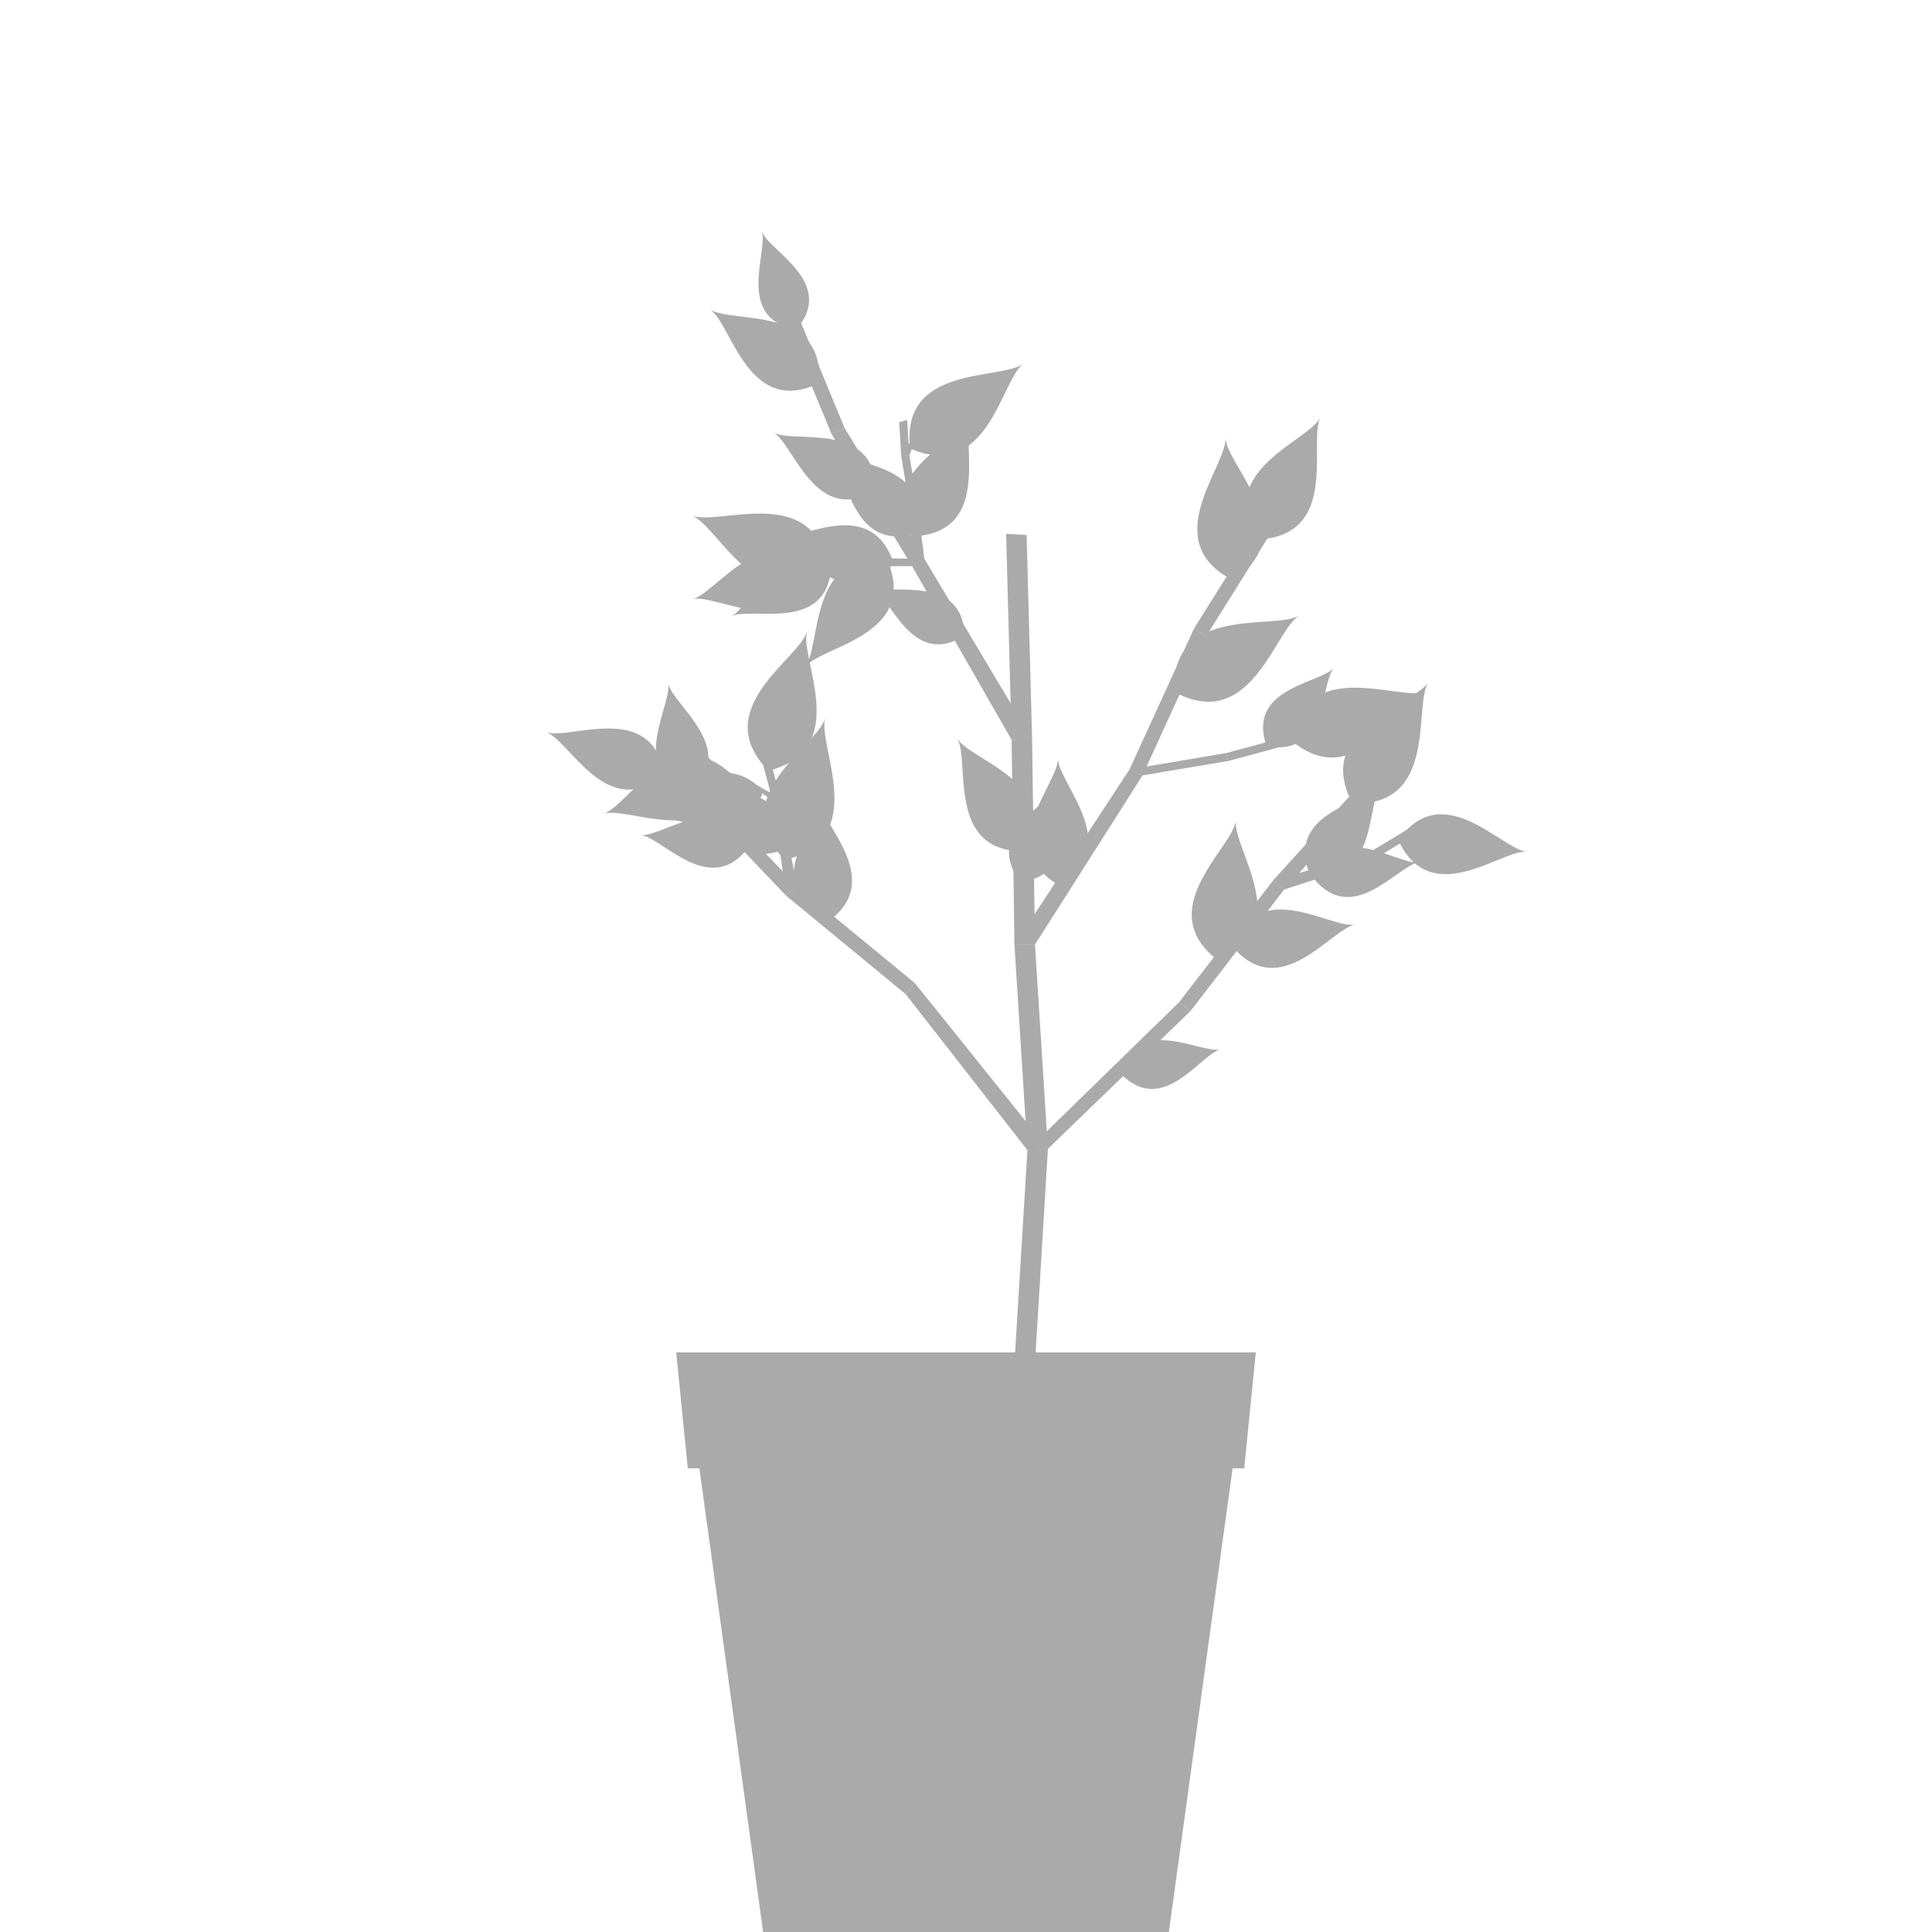
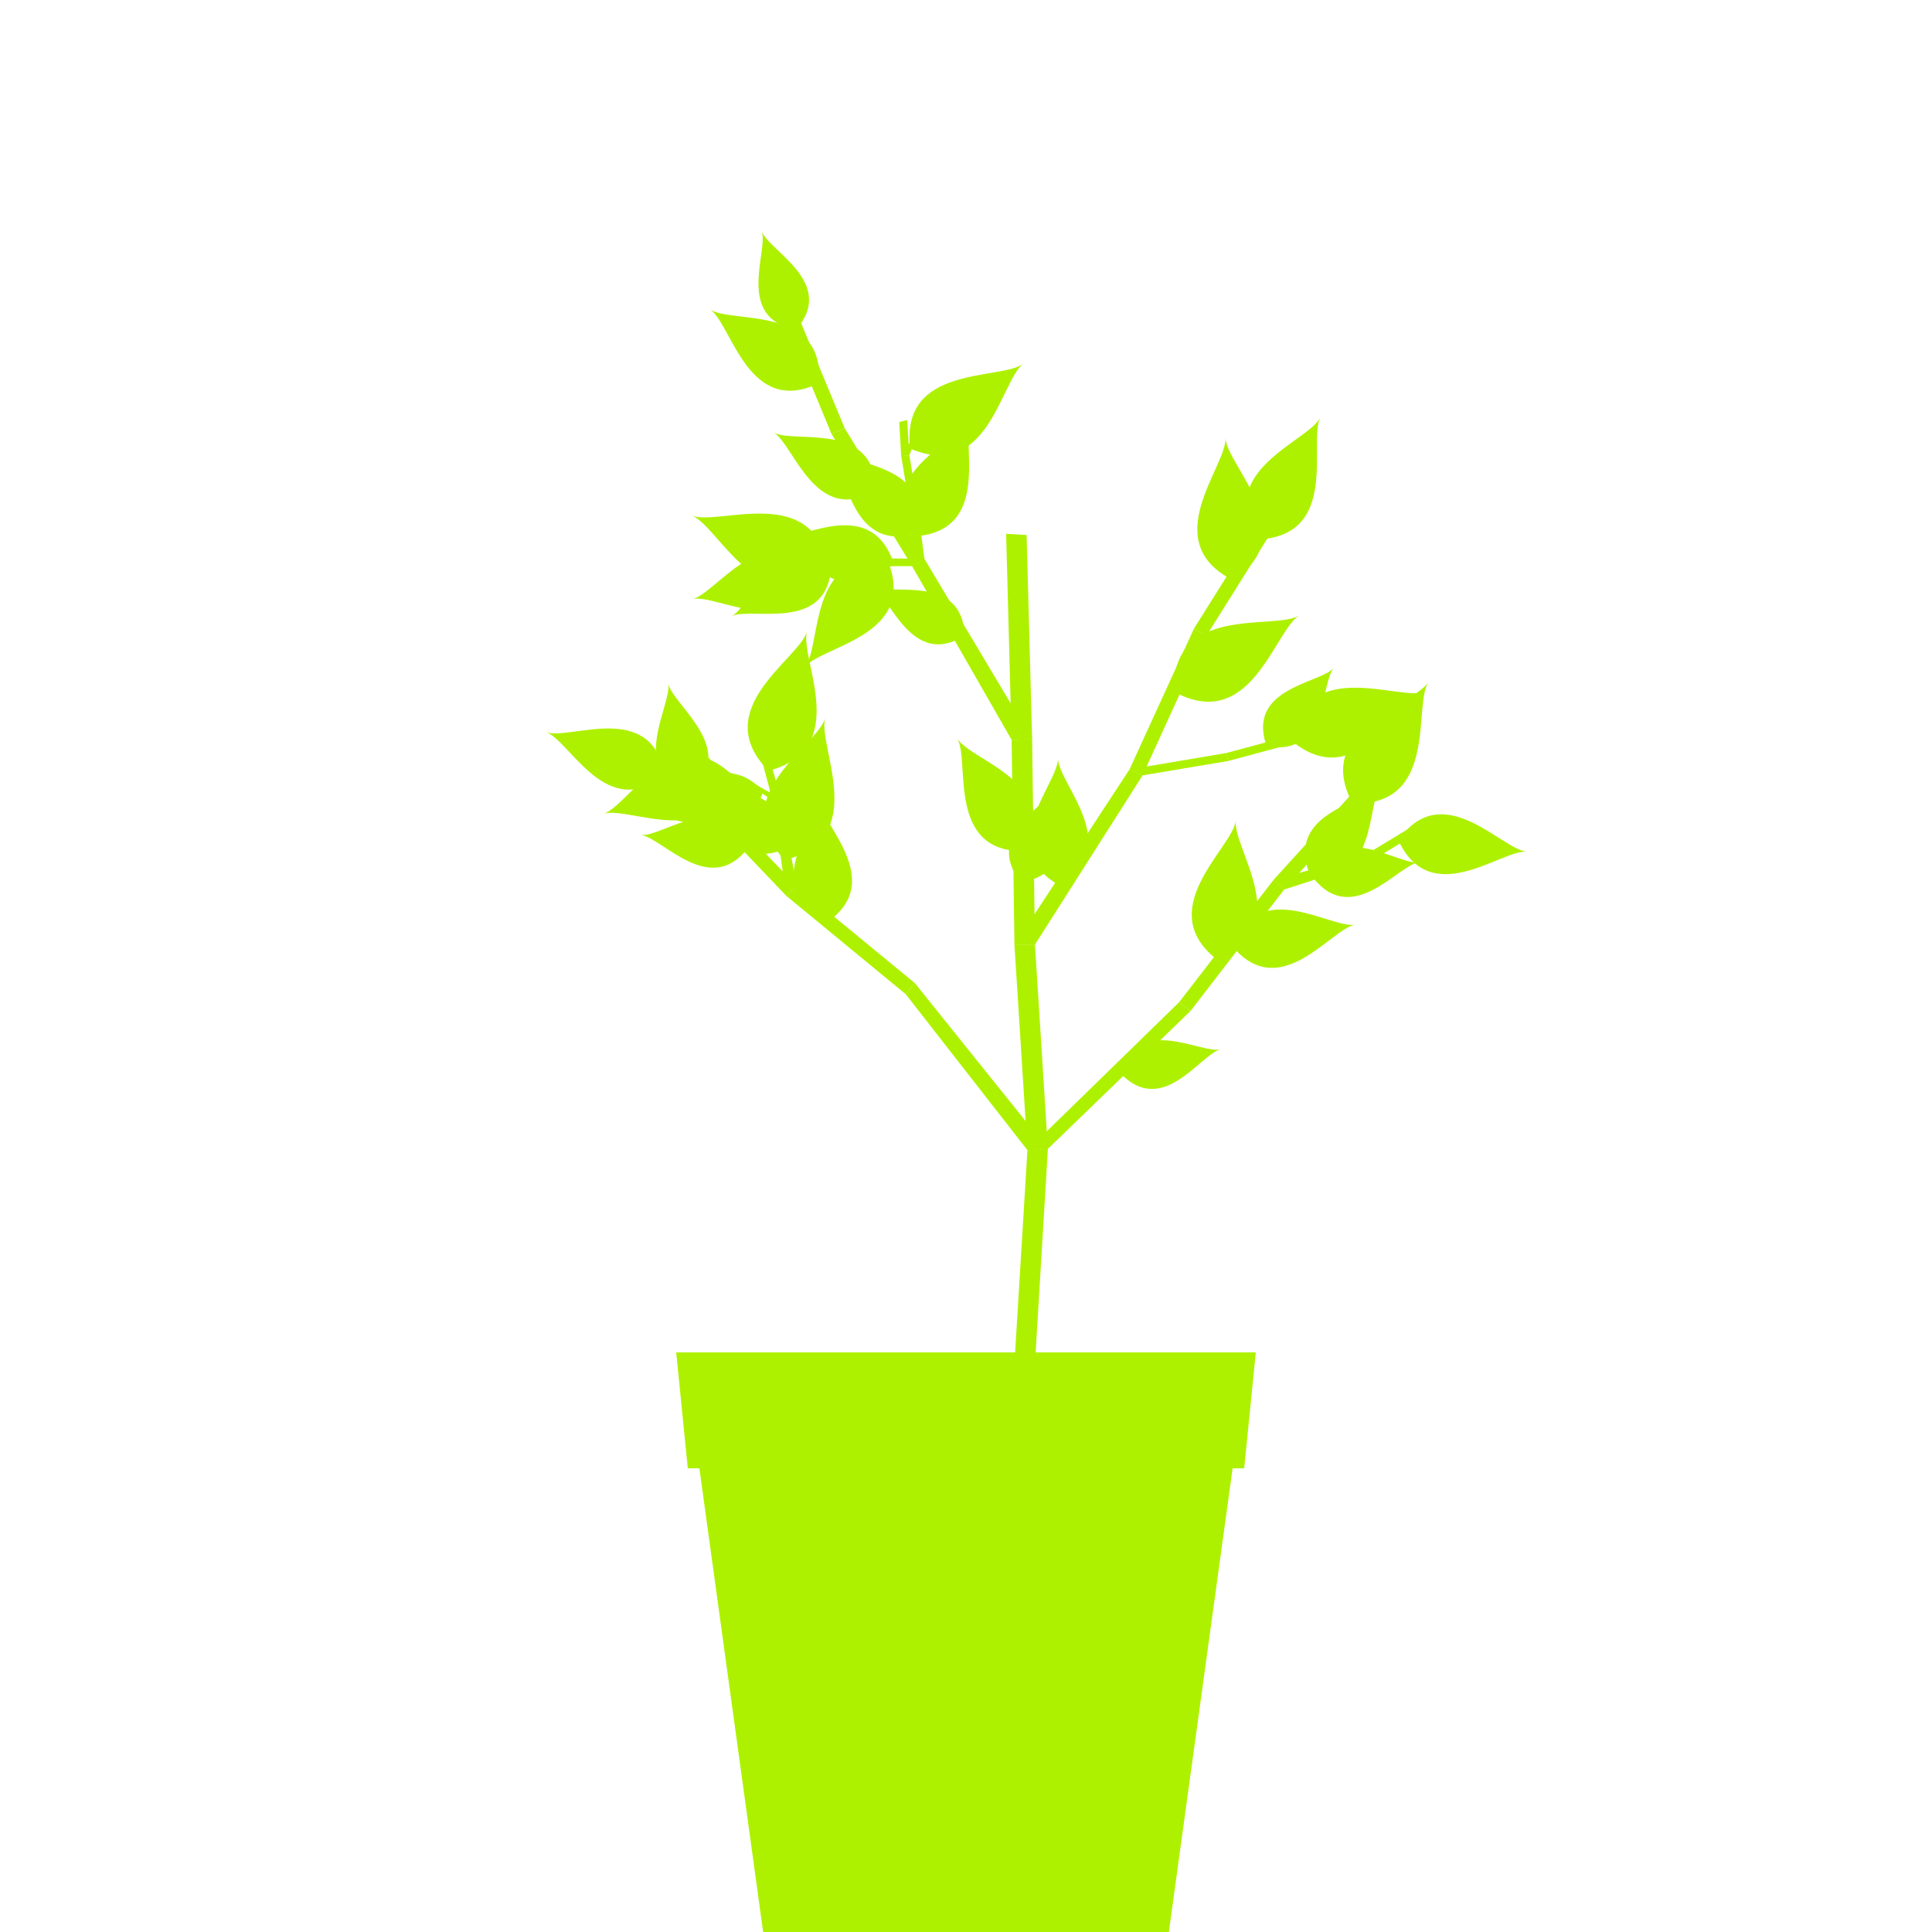
- <svg xmlns="http://www.w3.org/2000/svg" class="svg-plant" fill="#aaa" width="96" height="96" viewBox="0 0 1 1" preserveAspectRatio="xMidYMax meet">
+ <svg xmlns="http://www.w3.org/2000/svg" class="svg-plant" fill="#aef100" width="96" height="96" viewBox="0 0 1 1" preserveAspectRatio="xMidYMax meet">
  <svg class="svg-plant-pot" viewBox="0 0 100 100" preserveAspectRatio="xMidYMax meet" x="0" y="0.7" width="1" height="0.3">
    <path d="M 0 0 L 100 0 L 98 20 L 96 20 L 85 100 L 15 100 L 4 20 L 2 20 Z" />
  </svg>
  <svg class="svg-plant-body" viewBox="-30500 -66000 61000 66000" preserveAspectRatio="xMidYMax meet" x="0" y="0" width="1" height="0.701">
    <path d="M 2388 0 L 2994 -9950 L 3992 -10013 L 3388 0 Z" />
    <path d="M 2994 -9950 L 2361 -19955 L 3361 -19969 L 3992 -10013 Z" />
    <path d="M 2361 -19955 L 2223 -29947 L 3222 -29974 L 3361 -19969 Z" />
    <path d="M 2223 -29947 L 1955 -39985 L 2954 -39929 L 3222 -29974 Z" />
    <path d="M 2854 -24518 C 4720 -27865 253 -28915 -421 -30000 C 214 -28893 -977 -24461 2854 -24518" />
    <path d="M 2670 -23013 C 5729 -23456 4214 -26834 4579 -27798 C 4181 -26848 757 -25441 2670 -23013" />
    <path d="M 2994 -9950 L 10389 -17163 L 10943 -16735 L 3992 -10013 Z" />
    <path d="M 10389 -17163 L 14988 -23123 L 15506 -22652 L 10943 -16735 Z" />
    <path d="M 14988 -23123 L 18732 -27243 L 19321 -26864 L 15506 -22652 Z" />
    <path d="M 2994 -9950 L -2938 -17551 L -2493 -18092 L 3992 -10013 Z" />
    <path d="M -2938 -17551 L -8759 -22345 L -8253 -22829 L -2493 -18092 Z" />
    <path d="M -8759 -22345 L -12595 -26363 L -12196 -26939 L -8253 -22829 Z" />
    <path d="M -12595 -26363 L -16093 -28790 L -15633 -29318 L -12196 -26939 Z" />
    <path d="M 2361 -19955 L 7970 -28506 L 8606 -28215 L 3361 -19969 Z" />
    <path d="M 7970 -28506 L 11110 -35368 L 11703 -34996 L 8606 -28215 Z" />
    <path d="M 11110 -35368 L 14083 -40107 L 14706 -39788 L 11703 -34996 Z" />
    <path d="M 2223 -29947 L -2627 -38409 L -2030 -38773 L 3222 -29974 Z" />
    <path d="M -2627 -38409 L -6557 -44861 L -5910 -45128 L -2030 -38773 Z" />
    <path d="M -6557 -44861 L -8704 -50047 L -8067 -50337 L -5910 -45128 Z" />
    <path d="M -8278 -49932 C -6293 -52235 -9598 -53765 -9948 -54715 C -9631 -53753 -11264 -50499 -8278 -49932" />
    <path d="M -7161 -47329 C -6888 -51157 -11386 -50215 -12458 -50913 C -11411 -50178 -10613 -45652 -7161 -47329" />
    <path d="M -4396 -42094 C -4421 -45523 -8362 -44369 -9366 -44915 C -8382 -44334 -7353 -40358 -4396 -42094" />
    <path d="M 14245 -39709 C 18231 -39921 16678 -44443 17260 -45639 C 16637 -44464 12068 -43055 14245 -39709" />
    <path d="M 13002 -37728 C 16485 -39986 12741 -43257 12646 -44637 C 12693 -43254 9305 -39615 13002 -37728" />
    <path d="M -65 -35025 C -178 -38084 -3665 -36949 -4575 -37411 C -3682 -36918 -2658 -33397 -65 -35025" />
    <path d="M 10124 -32298 C 13877 -30236 15020 -35236 16227 -35997 C 14994 -35279 10033 -36579 10124 -32298" />
    <path d="M 18838 -26845 C 23005 -26702 21802 -31549 22517 -32740 C 21761 -31574 16878 -30526 18838 -26845" />
    <path d="M -14686 -28271 C -15351 -31875 -19284 -29926 -20442 -30315 C -19298 -29886 -17475 -25893 -14686 -28271" />
    <path d="M -13460 -27346 C -11001 -29495 -14284 -31621 -14513 -32685 C -14321 -31614 -16550 -28400 -13460 -27346" />
    <path d="M -10568 -24754 C -11863 -27657 -14781 -25212 -15836 -25304 C -14785 -25176 -12434 -22182 -10568 -24754" />
    <path d="M -10584 -24619 C -8783 -27138 -12275 -28385 -12718 -29317 C -12308 -28370 -13665 -24920 -10584 -24619" />
    <path d="M 12980 -19884 C 15318 -17097 17761 -20706 18951 -20937 C 17753 -20748 14224 -23303 12980 -19884" />
    <path d="M 4562 -22848 C 7746 -24741 4520 -27787 4483 -29021 C 4477 -27786 1331 -24659 4562 -22848" />
    <path d="M 12307 -19177 C 16104 -20785 13005 -24630 13149 -25997 C 12957 -24636 9016 -21660 12307 -19177" />
    <path d="M -6841 -21007 C -3771 -23061 -7144 -25922 -7246 -27149 C -7187 -25919 -10154 -22639 -6841 -21007" />
    <path d="M 7510 -13714 C 9569 -11522 11419 -14613 12391 -14859 C 11411 -14647 8379 -16593 7510 -13714" />
    <path d="M 14988 -23123 L 19457 -24338 L 19665 -23996 L 15506 -22652 Z" />
    <path d="M 19457 -24338 L 22350 -26089 L 22547 -25741 L 19665 -23996 Z" />
    <path d="M -8759 -22345 L -9422 -26977 L -9036 -27080 L -8253 -22829 Z" />
    <path d="M -9422 -26977 L -10298 -30273 L -9900 -30307 L -9036 -27080 Z" />
    <path d="M 7970 -28506 L 12674 -29301 L 12778 -28915 L 8606 -28215 Z" />
    <path d="M 12674 -29301 L 15945 -30180 L 16025 -29788 L 12778 -28915 Z" />
    <path d="M -2627 -38409 L -2788 -41547 L -2394 -41613 L -2030 -38773 Z" />
    <path d="M -2788 -41547 L -3159 -43787 L -2760 -43811 L -2394 -41613 Z" />
    <path d="M -3159 -43787 L -3254 -45431 L -2868 -45536 L -2760 -43811 Z" />
    <path d="M -2627 -38409 L -5286 -38408 L -5371 -38798 L -2030 -38773 Z" />
    <path d="M -5286 -38408 L -7507 -37928 L -7548 -38325 L -5371 -38798 Z" />
    <path d="M -2341 -40003 C -1493 -43482 -5778 -43316 -6655 -44125 C -5807 -43286 -5777 -38998 -2341 -40003" />
    <path d="M -2481 -39860 C 1317 -40165 -281 -44440 244 -45597 C -321 -44459 -4645 -42997 -2481 -39860" />
    <path d="M -7418 -38150 C -9884 -40814 -12142 -37098 -13318 -36810 C -12133 -37057 -8491 -34682 -7418 -38150" />
    <path d="M -6717 -38274 C -7358 -42494 -12008 -40371 -13342 -40866 C -12026 -40325 -10052 -35609 -6717 -38274" />
    <path d="M -6565 -38385 C -9273 -40183 -10455 -36474 -11416 -35975 C -10438 -36440 -6768 -35141 -6565 -38385" />
    <path d="M -3807 -38656 C -7686 -39203 -7043 -34556 -7829 -33514 C -7007 -34528 -2342 -35024 -3807 -38656" />
    <path d="M -3528 -38565 C -4695 -41999 -8267 -39527 -9457 -39742 C -8276 -39486 -5919 -35837 -3528 -38565" />
    <path d="M 15822 -29940 C 19008 -27227 21088 -31788 22394 -32278 C 21071 -31834 16578 -34056 15822 -29940" />
    <path d="M 14648 -29639 C 17603 -29081 17276 -32669 17916 -33440 C 17249 -32692 13653 -32478 14648 -29639" />
    <path d="M 21068 -25054 C 22653 -21639 26067 -24586 27318 -24496 C 26070 -24630 23233 -28134 21068 -25054" />
    <path d="M -9625 -28438 C -5543 -29498 -8104 -33852 -7754 -35213 C -8152 -33865 -12584 -31443 -9625 -28438" />
    <path d="M 16899 -23245 C 18824 -20786 21023 -23810 22051 -23974 C 21018 -23846 18065 -26141 16899 -23245" />
    <path d="M 16760 -23362 C 20054 -22881 19528 -26833 20201 -27715 C 19497 -26857 15530 -26456 16760 -23362" />
    <path d="M -8758 -24653 C -8377 -27934 -12282 -27296 -13177 -27937 C -12305 -27265 -11790 -23342 -8758 -24653" />
    <path d="M -8829 -24090 C -4655 -25139 -7234 -29602 -6865 -30988 C -7282 -29616 -11824 -27180 -8829 -24090" />
    <path d="M -9422 -26977 L -10959 -28060 L -10927 -28155 L -9036 -27080 Z" />
    <path d="M -10959 -28060 L -12400 -28540 L -12368 -28635 L -10927 -28155 Z" />
    <path d="M -3159 -43787 L -2440 -44912 L -2344 -44886 L -2760 -43811 Z" />
    <path d="M -2720 -44140 C 1072 -42520 1693 -47420 2778 -48264 C 1664 -47458 -3214 -48234 -2720 -44140" />
    <path d="M -11440 -28277 C -14303 -30926 -16414 -26758 -17648 -26351 C -16400 -26715 -12301 -24473 -11440 -28277" />
    <path d="M -9886 -27443 C -12167 -29882 -14228 -26453 -15307 -26182 C -14219 -26415 -10858 -24247 -9886 -27443" />
  </svg>
</svg>
